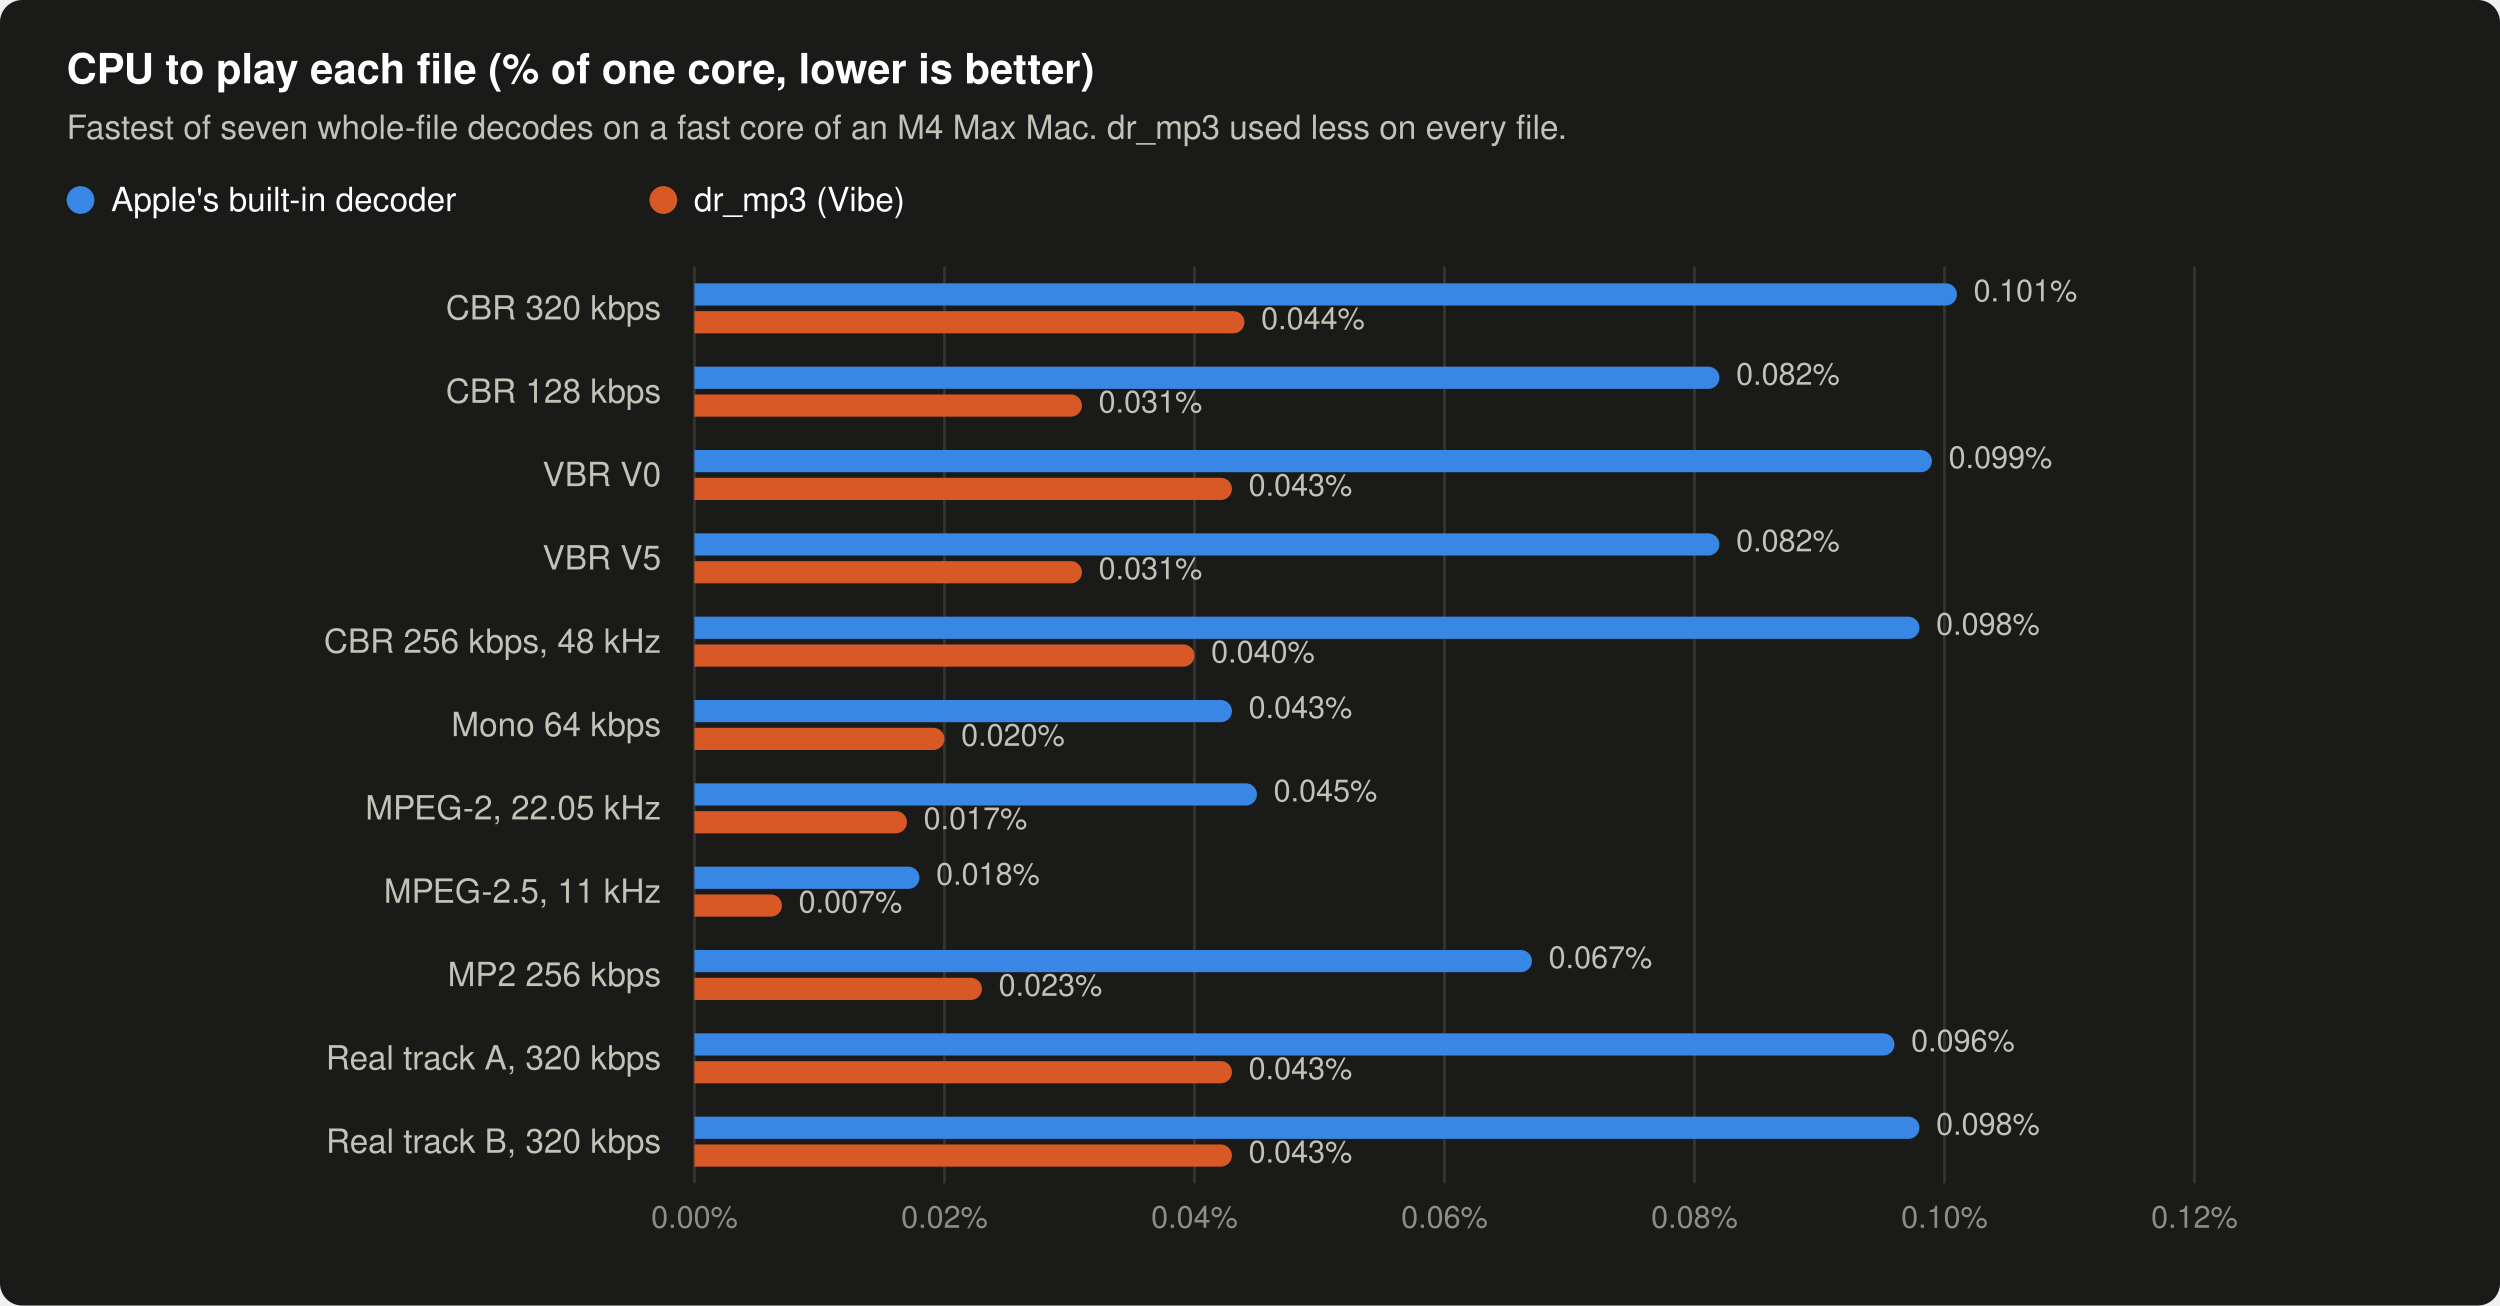
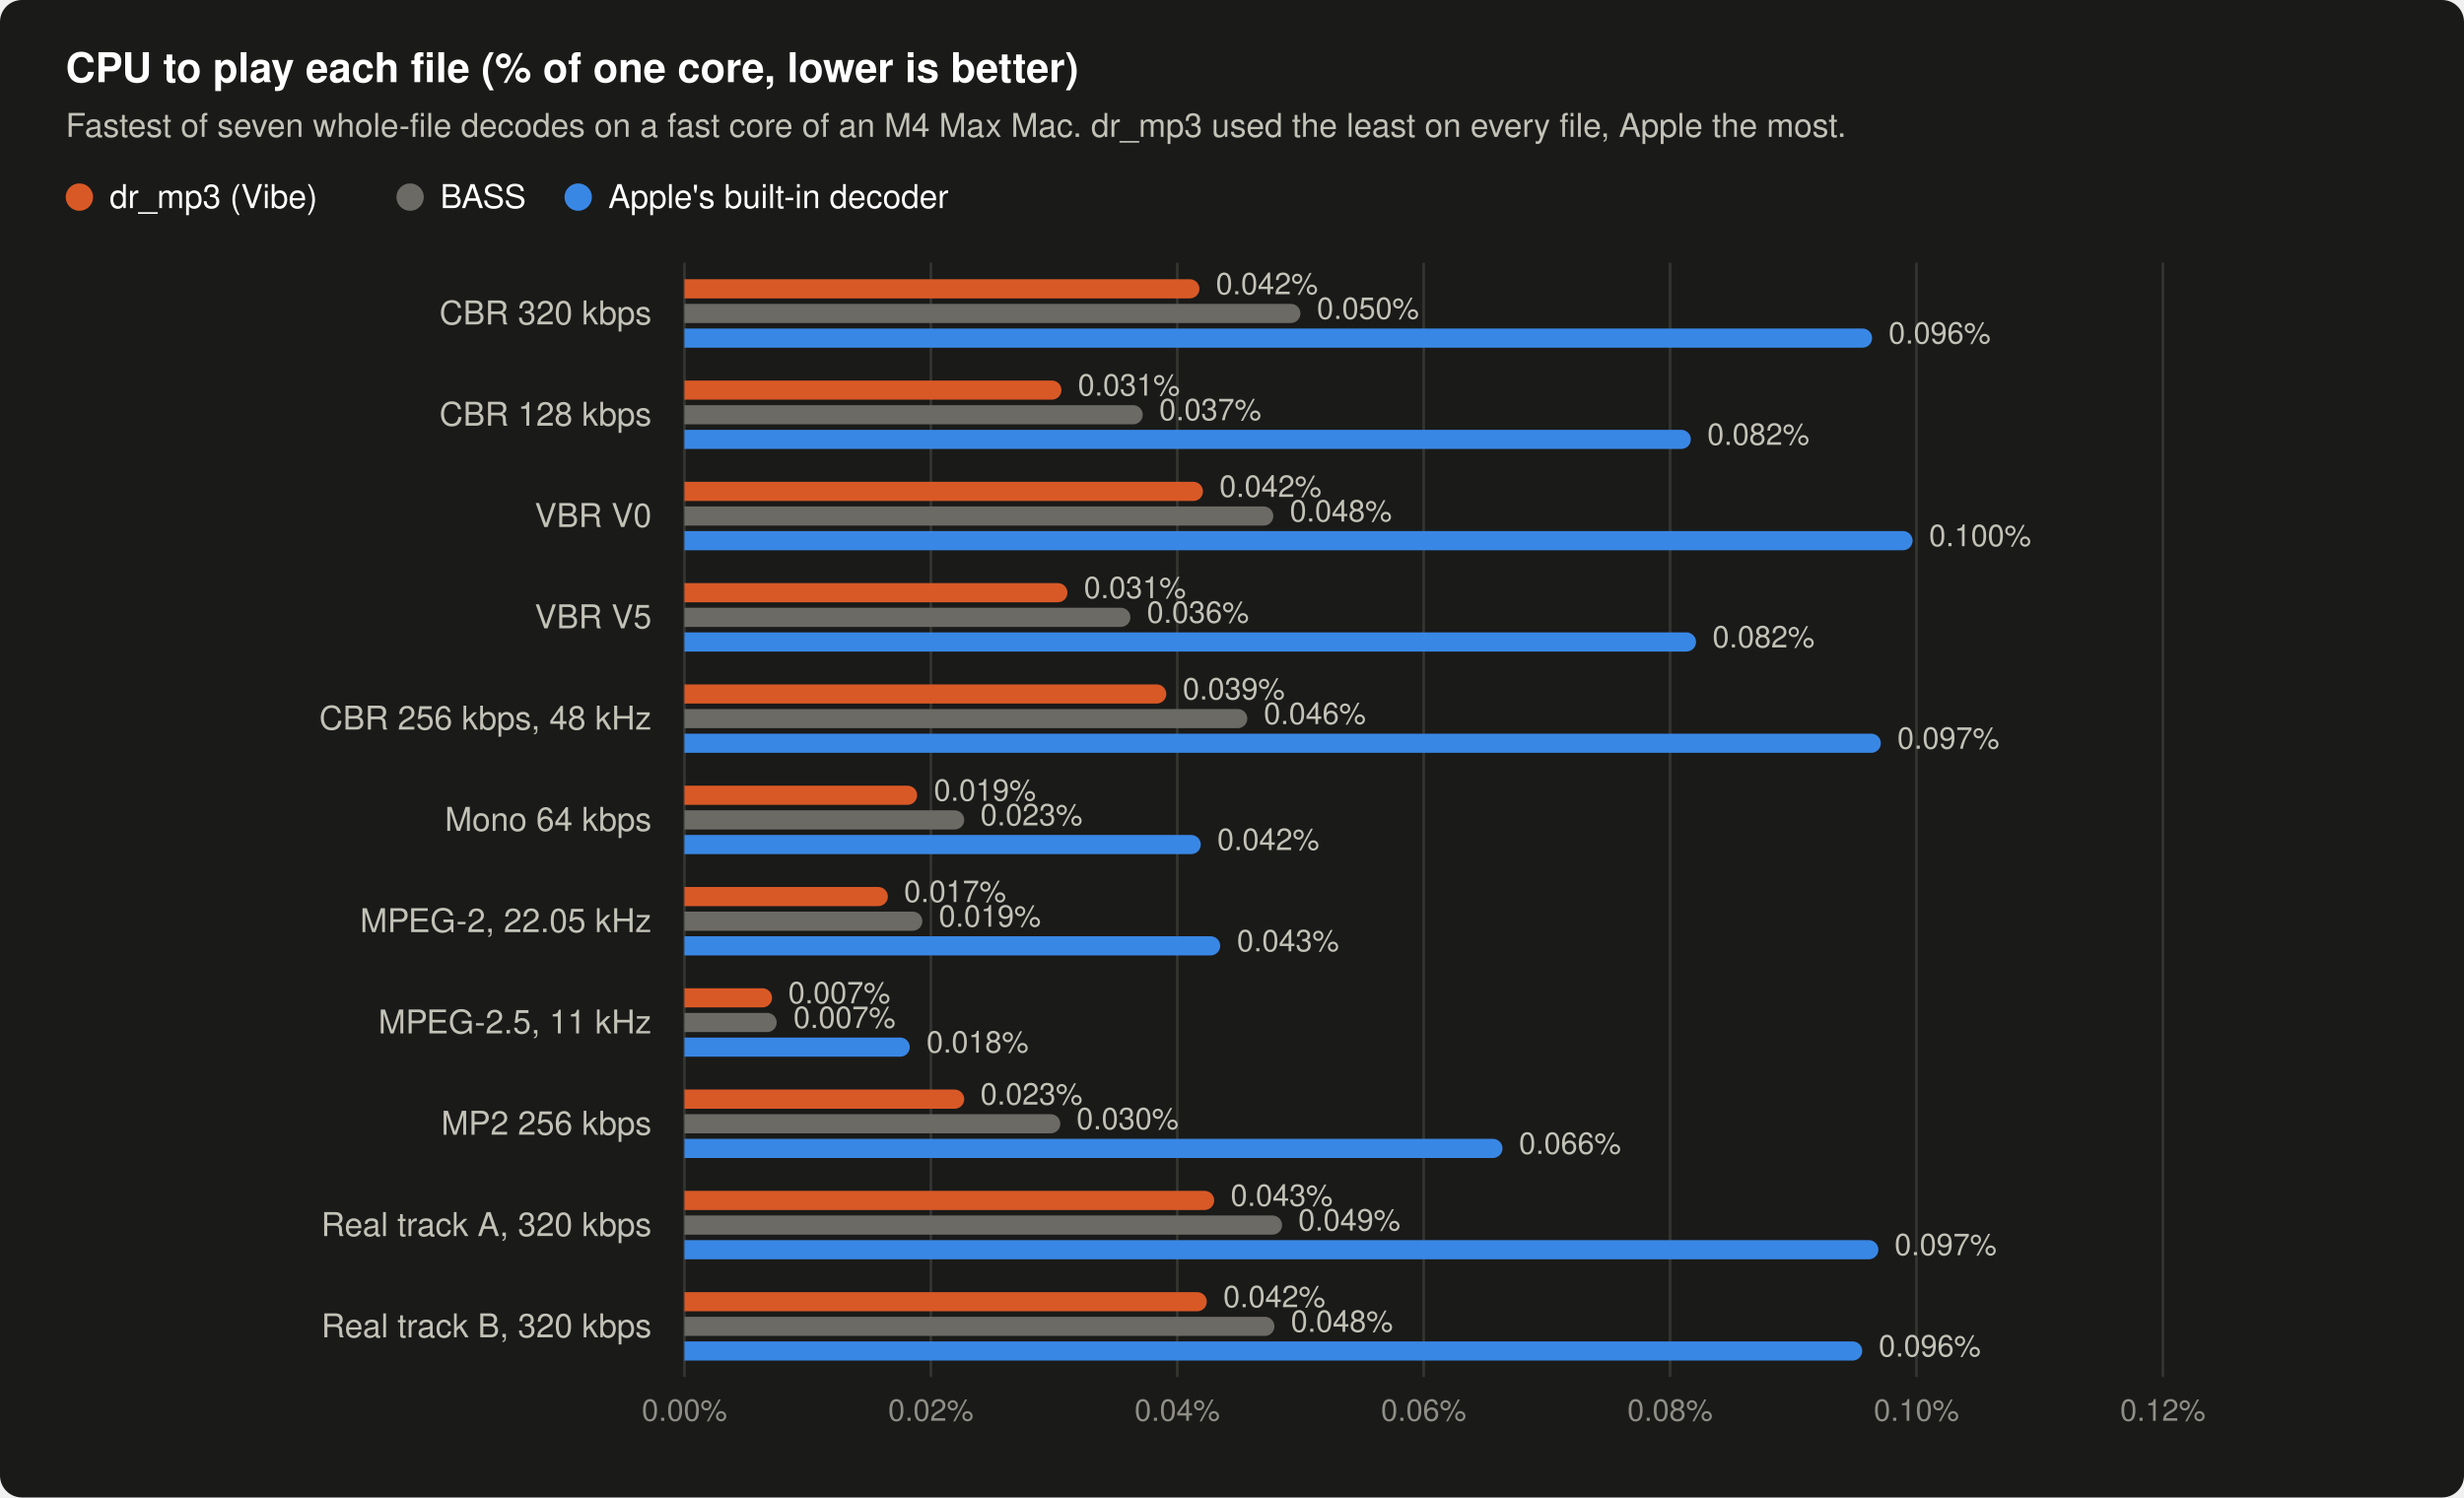
- <svg xmlns="http://www.w3.org/2000/svg" width="900" height="470" viewBox="0 0 900 470" font-family="-apple-system, BlinkMacSystemFont, 'Segoe UI', Helvetica, Arial, sans-serif" role="img" aria-label="CPU to play each test file, Apple against dr_mp3">
-   <rect width="900" height="470" rx="8" fill="#1a1a19" />
+ <svg xmlns="http://www.w3.org/2000/svg" width="900" height="547" viewBox="0 0 900 547" font-family="-apple-system, BlinkMacSystemFont, 'Segoe UI', Helvetica, Arial, sans-serif" role="img" aria-label="CPU to play each test file, dr_mp3, BASS and Apple, best first">
+   <rect width="900" height="547" rx="8" fill="#1a1a19" />
  <text x="24.0" y="30.0" font-size="15" fill="#ffffff" text-anchor="start" font-weight="600">CPU to play each file (% of one core, lower is better)</text>
-   <text x="24.0" y="50.0" font-size="12" fill="#c3c2b7" text-anchor="start" font-weight="400">Fastest of seven whole-file decodes on a fast core of an M4 Max Mac. dr_mp3 used less on every file.</text>
-   <circle cx="29" cy="72" r="5" fill="#3987e5" />
-   <text x="40.0" y="76.0" font-size="12" fill="#ffffff" text-anchor="start" font-weight="400">Apple's built-in decoder</text>
-   <circle cx="238.8" cy="72" r="5" fill="#d95926" />
-   <text x="249.8" y="76.0" font-size="12" fill="#ffffff" text-anchor="start" font-weight="400">dr_mp3 (Vibe)</text>
-   <line x1="250.0" y1="96" x2="250.0" y2="426" stroke="#343431" />
-   <text x="250.0" y="442.0" font-size="11" fill="#8f8e86" text-anchor="middle" font-weight="400">0.00%</text>
-   <line x1="340.0" y1="96" x2="340.0" y2="426" stroke="#343431" />
-   <text x="340.0" y="442.0" font-size="11" fill="#8f8e86" text-anchor="middle" font-weight="400">0.02%</text>
-   <line x1="430.0" y1="96" x2="430.0" y2="426" stroke="#343431" />
-   <text x="430.0" y="442.0" font-size="11" fill="#8f8e86" text-anchor="middle" font-weight="400">0.04%</text>
-   <line x1="520.0" y1="96" x2="520.0" y2="426" stroke="#343431" />
-   <text x="520.0" y="442.0" font-size="11" fill="#8f8e86" text-anchor="middle" font-weight="400">0.06%</text>
-   <line x1="610.0" y1="96" x2="610.0" y2="426" stroke="#343431" />
-   <text x="610.0" y="442.0" font-size="11" fill="#8f8e86" text-anchor="middle" font-weight="400">0.08%</text>
-   <line x1="700.0" y1="96" x2="700.0" y2="426" stroke="#343431" />
-   <text x="700.0" y="442.0" font-size="11" fill="#8f8e86" text-anchor="middle" font-weight="400">0.10%</text>
-   <line x1="790.0" y1="96" x2="790.0" y2="426" stroke="#343431" />
-   <text x="790.0" y="442.0" font-size="11" fill="#8f8e86" text-anchor="middle" font-weight="400">0.12%</text>
-   <text x="238.0" y="115.0" font-size="12" fill="#c3c2b7" text-anchor="end" font-weight="400">CBR 320 kbps</text>
-   <path d="M250,102.0 h450.5 a4,4 0 0 1 4,4 v0.0 a4,4 0 0 1 -4,4 h-450.5 z" fill="#3987e5" />
-   <text x="710.5" y="108.5" font-size="11" fill="#c3c2b7" text-anchor="start" font-weight="400">0.101%</text>
-   <path d="M250,112.0 h194.0 a4,4 0 0 1 4,4 v0.0 a4,4 0 0 1 -4,4 h-194.0 z" fill="#d95926" />
-   <text x="454.0" y="118.5" font-size="11" fill="#c3c2b7" text-anchor="start" font-weight="400">0.044%</text>
-   <text x="238.0" y="145.0" font-size="12" fill="#c3c2b7" text-anchor="end" font-weight="400">CBR 128 kbps</text>
-   <path d="M250,132.0 h365.0 a4,4 0 0 1 4,4 v0.0 a4,4 0 0 1 -4,4 h-365.0 z" fill="#3987e5" />
-   <text x="625.0" y="138.5" font-size="11" fill="#c3c2b7" text-anchor="start" font-weight="400">0.082%</text>
-   <path d="M250,142.0 h135.5 a4,4 0 0 1 4,4 v0.0 a4,4 0 0 1 -4,4 h-135.5 z" fill="#d95926" />
-   <text x="395.5" y="148.5" font-size="11" fill="#c3c2b7" text-anchor="start" font-weight="400">0.031%</text>
-   <text x="238.0" y="175.0" font-size="12" fill="#c3c2b7" text-anchor="end" font-weight="400">VBR V0</text>
-   <path d="M250,162.0 h441.5 a4,4 0 0 1 4,4 v0.0 a4,4 0 0 1 -4,4 h-441.5 z" fill="#3987e5" />
-   <text x="701.5" y="168.5" font-size="11" fill="#c3c2b7" text-anchor="start" font-weight="400">0.099%</text>
-   <path d="M250,172.0 h189.5 a4,4 0 0 1 4,4 v0.0 a4,4 0 0 1 -4,4 h-189.5 z" fill="#d95926" />
-   <text x="449.5" y="178.5" font-size="11" fill="#c3c2b7" text-anchor="start" font-weight="400">0.043%</text>
-   <text x="238.0" y="205.0" font-size="12" fill="#c3c2b7" text-anchor="end" font-weight="400">VBR V5</text>
-   <path d="M250,192.0 h365.0 a4,4 0 0 1 4,4 v0.0 a4,4 0 0 1 -4,4 h-365.0 z" fill="#3987e5" />
-   <text x="625.0" y="198.5" font-size="11" fill="#c3c2b7" text-anchor="start" font-weight="400">0.082%</text>
-   <path d="M250,202.0 h135.5 a4,4 0 0 1 4,4 v0.0 a4,4 0 0 1 -4,4 h-135.5 z" fill="#d95926" />
-   <text x="395.5" y="208.5" font-size="11" fill="#c3c2b7" text-anchor="start" font-weight="400">0.031%</text>
-   <text x="238.0" y="235.0" font-size="12" fill="#c3c2b7" text-anchor="end" font-weight="400">CBR 256 kbps, 48 kHz</text>
-   <path d="M250,222.0 h437.0 a4,4 0 0 1 4,4 v0.0 a4,4 0 0 1 -4,4 h-437.0 z" fill="#3987e5" />
-   <text x="697.0" y="228.5" font-size="11" fill="#c3c2b7" text-anchor="start" font-weight="400">0.098%</text>
-   <path d="M250,232.0 h176.0 a4,4 0 0 1 4,4 v0.0 a4,4 0 0 1 -4,4 h-176.0 z" fill="#d95926" />
-   <text x="436.0" y="238.5" font-size="11" fill="#c3c2b7" text-anchor="start" font-weight="400">0.040%</text>
-   <text x="238.0" y="265.0" font-size="12" fill="#c3c2b7" text-anchor="end" font-weight="400">Mono 64 kbps</text>
-   <path d="M250,252.0 h189.5 a4,4 0 0 1 4,4 v0.0 a4,4 0 0 1 -4,4 h-189.5 z" fill="#3987e5" />
-   <text x="449.5" y="258.5" font-size="11" fill="#c3c2b7" text-anchor="start" font-weight="400">0.043%</text>
-   <path d="M250,262.0 h86.0 a4,4 0 0 1 4,4 v0.0 a4,4 0 0 1 -4,4 h-86.0 z" fill="#d95926" />
-   <text x="346.0" y="268.5" font-size="11" fill="#c3c2b7" text-anchor="start" font-weight="400">0.020%</text>
-   <text x="238.0" y="295.0" font-size="12" fill="#c3c2b7" text-anchor="end" font-weight="400">MPEG-2, 22.05 kHz</text>
-   <path d="M250,282.0 h198.5 a4,4 0 0 1 4,4 v0.0 a4,4 0 0 1 -4,4 h-198.5 z" fill="#3987e5" />
-   <text x="458.5" y="288.5" font-size="11" fill="#c3c2b7" text-anchor="start" font-weight="400">0.045%</text>
-   <path d="M250,292.0 h72.5 a4,4 0 0 1 4,4 v0.0 a4,4 0 0 1 -4,4 h-72.5 z" fill="#d95926" />
-   <text x="332.5" y="298.5" font-size="11" fill="#c3c2b7" text-anchor="start" font-weight="400">0.017%</text>
-   <text x="238.0" y="325.0" font-size="12" fill="#c3c2b7" text-anchor="end" font-weight="400">MPEG-2.5, 11 kHz</text>
-   <path d="M250,312.0 h77.0 a4,4 0 0 1 4,4 v0.0 a4,4 0 0 1 -4,4 h-77.0 z" fill="#3987e5" />
-   <text x="337.0" y="318.5" font-size="11" fill="#c3c2b7" text-anchor="start" font-weight="400">0.018%</text>
-   <path d="M250,322.0 h27.5 a4,4 0 0 1 4,4 v0.0 a4,4 0 0 1 -4,4 h-27.5 z" fill="#d95926" />
-   <text x="287.5" y="328.5" font-size="11" fill="#c3c2b7" text-anchor="start" font-weight="400">0.007%</text>
-   <text x="238.0" y="355.0" font-size="12" fill="#c3c2b7" text-anchor="end" font-weight="400">MP2 256 kbps</text>
-   <path d="M250,342.0 h297.5 a4,4 0 0 1 4,4 v0.0 a4,4 0 0 1 -4,4 h-297.5 z" fill="#3987e5" />
-   <text x="557.5" y="348.5" font-size="11" fill="#c3c2b7" text-anchor="start" font-weight="400">0.067%</text>
-   <path d="M250,352.0 h99.5 a4,4 0 0 1 4,4 v0.0 a4,4 0 0 1 -4,4 h-99.5 z" fill="#d95926" />
-   <text x="359.5" y="358.5" font-size="11" fill="#c3c2b7" text-anchor="start" font-weight="400">0.023%</text>
-   <text x="238.0" y="385.0" font-size="12" fill="#c3c2b7" text-anchor="end" font-weight="400">Real track A, 320 kbps</text>
-   <path d="M250,372.0 h428.0 a4,4 0 0 1 4,4 v0.0 a4,4 0 0 1 -4,4 h-428.0 z" fill="#3987e5" />
-   <text x="688.0" y="378.5" font-size="11" fill="#c3c2b7" text-anchor="start" font-weight="400">0.096%</text>
-   <path d="M250,382.0 h189.5 a4,4 0 0 1 4,4 v0.0 a4,4 0 0 1 -4,4 h-189.5 z" fill="#d95926" />
-   <text x="449.5" y="388.5" font-size="11" fill="#c3c2b7" text-anchor="start" font-weight="400">0.043%</text>
-   <text x="238.0" y="415.0" font-size="12" fill="#c3c2b7" text-anchor="end" font-weight="400">Real track B, 320 kbps</text>
-   <path d="M250,402.0 h437.0 a4,4 0 0 1 4,4 v0.0 a4,4 0 0 1 -4,4 h-437.0 z" fill="#3987e5" />
-   <text x="697.0" y="408.5" font-size="11" fill="#c3c2b7" text-anchor="start" font-weight="400">0.098%</text>
-   <path d="M250,412.0 h189.5 a4,4 0 0 1 4,4 v0.0 a4,4 0 0 1 -4,4 h-189.5 z" fill="#d95926" />
-   <text x="449.5" y="418.5" font-size="11" fill="#c3c2b7" text-anchor="start" font-weight="400">0.043%</text>
+   <text x="24.0" y="50.0" font-size="12" fill="#c3c2b7" text-anchor="start" font-weight="400">Fastest of seven whole-file decodes on a fast core of an M4 Max Mac. dr_mp3 used the least on every file, Apple the most.</text>
+   <circle cx="29" cy="72" r="5" fill="#d95926" />
+   <text x="40.0" y="76.0" font-size="12" fill="#ffffff" text-anchor="start" font-weight="400">dr_mp3 (Vibe)</text>
+   <circle cx="149.8" cy="72" r="5" fill="#6b6a64" />
+   <text x="160.8" y="76.0" font-size="12" fill="#ffffff" text-anchor="start" font-weight="400">BASS</text>
+   <circle cx="211.2" cy="72" r="5" fill="#3987e5" />
+   <text x="222.2" y="76.0" font-size="12" fill="#ffffff" text-anchor="start" font-weight="400">Apple's built-in decoder</text>
+   <line x1="250.0" y1="96" x2="250.0" y2="503" stroke="#343431" />
+   <text x="250.0" y="519.0" font-size="11" fill="#8f8e86" text-anchor="middle" font-weight="400">0.00%</text>
+   <line x1="340.0" y1="96" x2="340.0" y2="503" stroke="#343431" />
+   <text x="340.0" y="519.0" font-size="11" fill="#8f8e86" text-anchor="middle" font-weight="400">0.02%</text>
+   <line x1="430.0" y1="96" x2="430.0" y2="503" stroke="#343431" />
+   <text x="430.0" y="519.0" font-size="11" fill="#8f8e86" text-anchor="middle" font-weight="400">0.04%</text>
+   <line x1="520.0" y1="96" x2="520.0" y2="503" stroke="#343431" />
+   <text x="520.0" y="519.0" font-size="11" fill="#8f8e86" text-anchor="middle" font-weight="400">0.06%</text>
+   <line x1="610.0" y1="96" x2="610.0" y2="503" stroke="#343431" />
+   <text x="610.0" y="519.0" font-size="11" fill="#8f8e86" text-anchor="middle" font-weight="400">0.08%</text>
+   <line x1="700.0" y1="96" x2="700.0" y2="503" stroke="#343431" />
+   <text x="700.0" y="519.0" font-size="11" fill="#8f8e86" text-anchor="middle" font-weight="400">0.10%</text>
+   <line x1="790.0" y1="96" x2="790.0" y2="503" stroke="#343431" />
+   <text x="790.0" y="519.0" font-size="11" fill="#8f8e86" text-anchor="middle" font-weight="400">0.12%</text>
+   <text x="238.0" y="118.5" font-size="12" fill="#c3c2b7" text-anchor="end" font-weight="400">CBR 320 kbps</text>
+   <path d="M250,102.0 h184.6 a3.5,3.5 0 0 1 3.5,3.5 v0.0 a3.5,3.5 0 0 1 -3.5,3.5 h-184.6 z" fill="#d95926" />
+   <text x="444.1" y="107.5" font-size="11" fill="#c3c2b7" text-anchor="start" font-weight="400">0.042%</text>
+   <path d="M250,111.0 h221.5 a3.5,3.5 0 0 1 3.5,3.5 v0.0 a3.5,3.5 0 0 1 -3.5,3.5 h-221.5 z" fill="#6b6a64" />
+   <text x="481.0" y="116.5" font-size="11" fill="#c3c2b7" text-anchor="start" font-weight="400">0.050%</text>
+   <path d="M250,120.0 h430.3 a3.5,3.5 0 0 1 3.5,3.5 v0.0 a3.5,3.5 0 0 1 -3.5,3.5 h-430.3 z" fill="#3987e5" />
+   <text x="689.8" y="125.5" font-size="11" fill="#c3c2b7" text-anchor="start" font-weight="400">0.096%</text>
+   <text x="238.0" y="155.5" font-size="12" fill="#c3c2b7" text-anchor="end" font-weight="400">CBR 128 kbps</text>
+   <path d="M250,139.0 h134.2 a3.5,3.5 0 0 1 3.5,3.5 v0.0 a3.5,3.5 0 0 1 -3.5,3.5 h-134.2 z" fill="#d95926" />
+   <text x="393.7" y="144.5" font-size="11" fill="#c3c2b7" text-anchor="start" font-weight="400">0.031%</text>
+   <path d="M250,148.0 h163.9 a3.5,3.5 0 0 1 3.5,3.5 v0.0 a3.5,3.5 0 0 1 -3.5,3.5 h-163.9 z" fill="#6b6a64" />
+   <text x="423.4" y="153.5" font-size="11" fill="#c3c2b7" text-anchor="start" font-weight="400">0.037%</text>
+   <path d="M250,157.0 h364.1 a3.5,3.5 0 0 1 3.5,3.5 v0.0 a3.5,3.5 0 0 1 -3.5,3.5 h-364.1 z" fill="#3987e5" />
+   <text x="623.6" y="162.5" font-size="11" fill="#c3c2b7" text-anchor="start" font-weight="400">0.082%</text>
+   <text x="238.0" y="192.5" font-size="12" fill="#c3c2b7" text-anchor="end" font-weight="400">VBR V0</text>
+   <path d="M250,176.0 h185.9 a3.5,3.5 0 0 1 3.5,3.5 v0.0 a3.5,3.5 0 0 1 -3.5,3.5 h-185.9 z" fill="#d95926" />
+   <text x="445.4" y="181.5" font-size="11" fill="#c3c2b7" text-anchor="start" font-weight="400">0.042%</text>
+   <path d="M250,185.0 h211.6 a3.5,3.5 0 0 1 3.5,3.5 v0.0 a3.5,3.5 0 0 1 -3.5,3.5 h-211.6 z" fill="#6b6a64" />
+   <text x="471.1" y="190.5" font-size="11" fill="#c3c2b7" text-anchor="start" font-weight="400">0.048%</text>
+   <path d="M250,194.0 h445.1 a3.5,3.5 0 0 1 3.5,3.5 v0.0 a3.5,3.5 0 0 1 -3.5,3.5 h-445.1 z" fill="#3987e5" />
+   <text x="704.6" y="199.5" font-size="11" fill="#c3c2b7" text-anchor="start" font-weight="400">0.100%</text>
+   <text x="238.0" y="229.5" font-size="12" fill="#c3c2b7" text-anchor="end" font-weight="400">VBR V5</text>
+   <path d="M250,213.0 h136.4 a3.5,3.5 0 0 1 3.5,3.5 v0.0 a3.5,3.5 0 0 1 -3.5,3.5 h-136.4 z" fill="#d95926" />
+   <text x="395.9" y="218.5" font-size="11" fill="#c3c2b7" text-anchor="start" font-weight="400">0.031%</text>
+   <path d="M250,222.0 h159.4 a3.5,3.5 0 0 1 3.5,3.5 v0.0 a3.5,3.5 0 0 1 -3.5,3.5 h-159.4 z" fill="#6b6a64" />
+   <text x="418.9" y="227.5" font-size="11" fill="#c3c2b7" text-anchor="start" font-weight="400">0.036%</text>
+   <path d="M250,231.0 h366.0 a3.5,3.5 0 0 1 3.5,3.5 v0.0 a3.5,3.5 0 0 1 -3.5,3.5 h-366.0 z" fill="#3987e5" />
+   <text x="625.5" y="236.5" font-size="11" fill="#c3c2b7" text-anchor="start" font-weight="400">0.082%</text>
+   <text x="238.0" y="266.5" font-size="12" fill="#c3c2b7" text-anchor="end" font-weight="400">CBR 256 kbps, 48 kHz</text>
+   <path d="M250,250.0 h172.5 a3.5,3.5 0 0 1 3.5,3.5 v0.0 a3.5,3.5 0 0 1 -3.5,3.5 h-172.5 z" fill="#d95926" />
+   <text x="432.0" y="255.5" font-size="11" fill="#c3c2b7" text-anchor="start" font-weight="400">0.039%</text>
+   <path d="M250,259.0 h202.1 a3.5,3.5 0 0 1 3.5,3.5 v0.0 a3.5,3.5 0 0 1 -3.5,3.5 h-202.1 z" fill="#6b6a64" />
+   <text x="461.6" y="264.5" font-size="11" fill="#c3c2b7" text-anchor="start" font-weight="400">0.046%</text>
+   <path d="M250,268.0 h433.5 a3.5,3.5 0 0 1 3.5,3.5 v0.0 a3.5,3.5 0 0 1 -3.5,3.5 h-433.5 z" fill="#3987e5" />
+   <text x="693.0" y="273.5" font-size="11" fill="#c3c2b7" text-anchor="start" font-weight="400">0.097%</text>
+   <text x="238.0" y="303.5" font-size="12" fill="#c3c2b7" text-anchor="end" font-weight="400">Mono 64 kbps</text>
+   <path d="M250,287.0 h81.5 a3.5,3.5 0 0 1 3.5,3.5 v0.0 a3.5,3.5 0 0 1 -3.5,3.5 h-81.5 z" fill="#d95926" />
+   <text x="341.1" y="292.5" font-size="11" fill="#c3c2b7" text-anchor="start" font-weight="400">0.019%</text>
+   <path d="M250,296.0 h98.7 a3.5,3.5 0 0 1 3.5,3.5 v0.0 a3.5,3.5 0 0 1 -3.5,3.5 h-98.7 z" fill="#6b6a64" />
+   <text x="358.1" y="301.5" font-size="11" fill="#c3c2b7" text-anchor="start" font-weight="400">0.023%</text>
+   <path d="M250,305.0 h185.1 a3.5,3.5 0 0 1 3.5,3.5 v0.0 a3.5,3.5 0 0 1 -3.5,3.5 h-185.1 z" fill="#3987e5" />
+   <text x="444.6" y="310.5" font-size="11" fill="#c3c2b7" text-anchor="start" font-weight="400">0.042%</text>
+   <text x="238.0" y="340.5" font-size="12" fill="#c3c2b7" text-anchor="end" font-weight="400">MPEG-2, 22.05 kHz</text>
+   <path d="M250,324.0 h70.8 a3.5,3.5 0 0 1 3.5,3.5 v0.0 a3.5,3.5 0 0 1 -3.5,3.5 h-70.8 z" fill="#d95926" />
+   <text x="330.2" y="329.5" font-size="11" fill="#c3c2b7" text-anchor="start" font-weight="400">0.017%</text>
+   <path d="M250,333.0 h83.4 a3.5,3.5 0 0 1 3.5,3.5 v0.0 a3.5,3.5 0 0 1 -3.5,3.5 h-83.4 z" fill="#6b6a64" />
+   <text x="342.9" y="338.5" font-size="11" fill="#c3c2b7" text-anchor="start" font-weight="400">0.019%</text>
+   <path d="M250,342.0 h192.2 a3.5,3.5 0 0 1 3.5,3.5 v0.0 a3.5,3.5 0 0 1 -3.5,3.5 h-192.2 z" fill="#3987e5" />
+   <text x="451.8" y="347.5" font-size="11" fill="#c3c2b7" text-anchor="start" font-weight="400">0.043%</text>
+   <text x="238.0" y="377.5" font-size="12" fill="#c3c2b7" text-anchor="end" font-weight="400">MPEG-2.5, 11 kHz</text>
+   <path d="M250,361.0 h28.5 a3.5,3.5 0 0 1 3.5,3.5 v0.0 a3.5,3.5 0 0 1 -3.5,3.5 h-28.5 z" fill="#d95926" />
+   <text x="287.9" y="366.5" font-size="11" fill="#c3c2b7" text-anchor="start" font-weight="400">0.007%</text>
+   <path d="M250,370.0 h30.2 a3.5,3.5 0 0 1 3.5,3.5 v0.0 a3.5,3.5 0 0 1 -3.5,3.5 h-30.2 z" fill="#6b6a64" />
+   <text x="289.8" y="375.5" font-size="11" fill="#c3c2b7" text-anchor="start" font-weight="400">0.007%</text>
+   <path d="M250,379.0 h78.8 a3.5,3.5 0 0 1 3.5,3.5 v0.0 a3.5,3.5 0 0 1 -3.5,3.5 h-78.8 z" fill="#3987e5" />
+   <text x="338.4" y="384.5" font-size="11" fill="#c3c2b7" text-anchor="start" font-weight="400">0.018%</text>
+   <text x="238.0" y="414.5" font-size="12" fill="#c3c2b7" text-anchor="end" font-weight="400">MP2 256 kbps</text>
+   <path d="M250,398.0 h98.7 a3.5,3.5 0 0 1 3.5,3.5 v0.0 a3.5,3.5 0 0 1 -3.5,3.5 h-98.7 z" fill="#d95926" />
+   <text x="358.1" y="403.5" font-size="11" fill="#c3c2b7" text-anchor="start" font-weight="400">0.023%</text>
+   <path d="M250,407.0 h133.8 a3.5,3.5 0 0 1 3.5,3.5 v0.0 a3.5,3.5 0 0 1 -3.5,3.5 h-133.8 z" fill="#6b6a64" />
+   <text x="393.2" y="412.5" font-size="11" fill="#c3c2b7" text-anchor="start" font-weight="400">0.030%</text>
+   <path d="M250,416.0 h295.3 a3.5,3.5 0 0 1 3.5,3.5 v0.0 a3.5,3.5 0 0 1 -3.5,3.5 h-295.3 z" fill="#3987e5" />
+   <text x="554.8" y="421.5" font-size="11" fill="#c3c2b7" text-anchor="start" font-weight="400">0.066%</text>
+   <text x="238.0" y="451.5" font-size="12" fill="#c3c2b7" text-anchor="end" font-weight="400">Real track A, 320 kbps</text>
+   <path d="M250,435.0 h190.0 a3.5,3.5 0 0 1 3.5,3.5 v0.0 a3.5,3.5 0 0 1 -3.5,3.5 h-190.0 z" fill="#d95926" />
+   <text x="449.5" y="440.5" font-size="11" fill="#c3c2b7" text-anchor="start" font-weight="400">0.043%</text>
+   <path d="M250,444.0 h214.8 a3.5,3.5 0 0 1 3.5,3.5 v0.0 a3.5,3.5 0 0 1 -3.5,3.5 h-214.8 z" fill="#6b6a64" />
+   <text x="474.2" y="449.5" font-size="11" fill="#c3c2b7" text-anchor="start" font-weight="400">0.049%</text>
+   <path d="M250,453.0 h432.6 a3.5,3.5 0 0 1 3.5,3.5 v0.0 a3.5,3.5 0 0 1 -3.5,3.5 h-432.6 z" fill="#3987e5" />
+   <text x="692.0" y="458.5" font-size="11" fill="#c3c2b7" text-anchor="start" font-weight="400">0.097%</text>
+   <text x="238.0" y="488.5" font-size="12" fill="#c3c2b7" text-anchor="end" font-weight="400">Real track B, 320 kbps</text>
+   <path d="M250,472.0 h187.3 a3.5,3.5 0 0 1 3.5,3.5 v0.0 a3.5,3.5 0 0 1 -3.5,3.5 h-187.3 z" fill="#d95926" />
+   <text x="446.8" y="477.5" font-size="11" fill="#c3c2b7" text-anchor="start" font-weight="400">0.042%</text>
+   <path d="M250,481.0 h212.0 a3.5,3.5 0 0 1 3.5,3.5 v0.0 a3.5,3.5 0 0 1 -3.5,3.5 h-212.0 z" fill="#6b6a64" />
+   <text x="471.5" y="486.5" font-size="11" fill="#c3c2b7" text-anchor="start" font-weight="400">0.048%</text>
+   <path d="M250,490.0 h426.7 a3.5,3.5 0 0 1 3.5,3.5 v0.0 a3.5,3.5 0 0 1 -3.5,3.5 h-426.7 z" fill="#3987e5" />
+   <text x="686.2" y="495.5" font-size="11" fill="#c3c2b7" text-anchor="start" font-weight="400">0.096%</text>
</svg>
